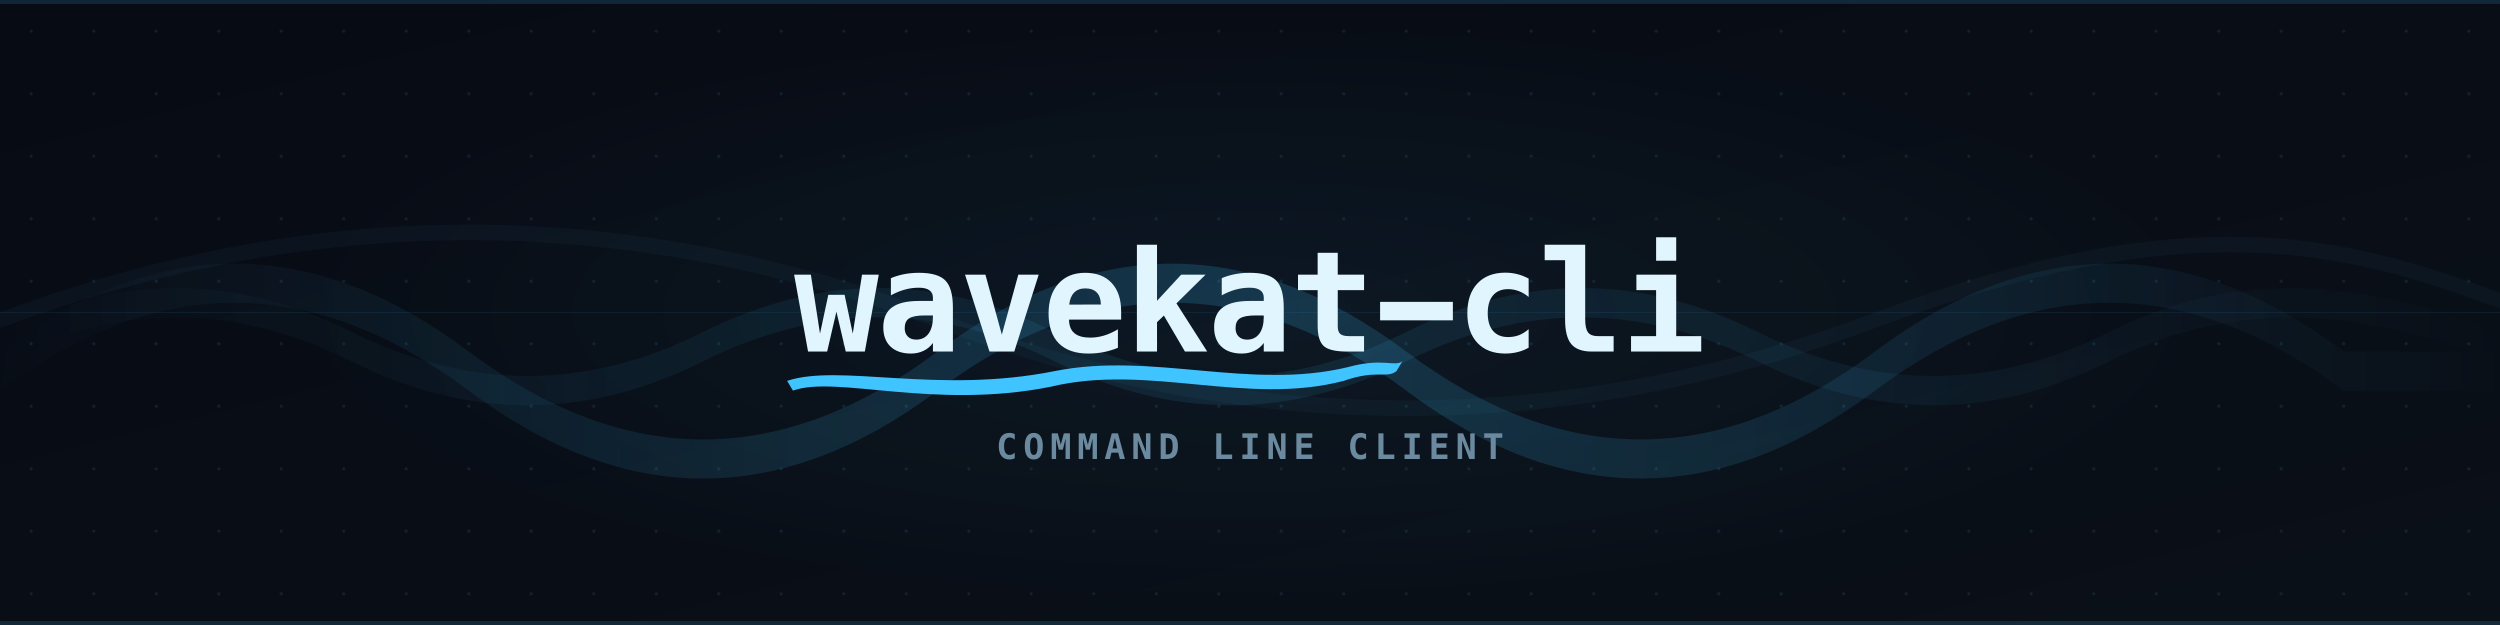
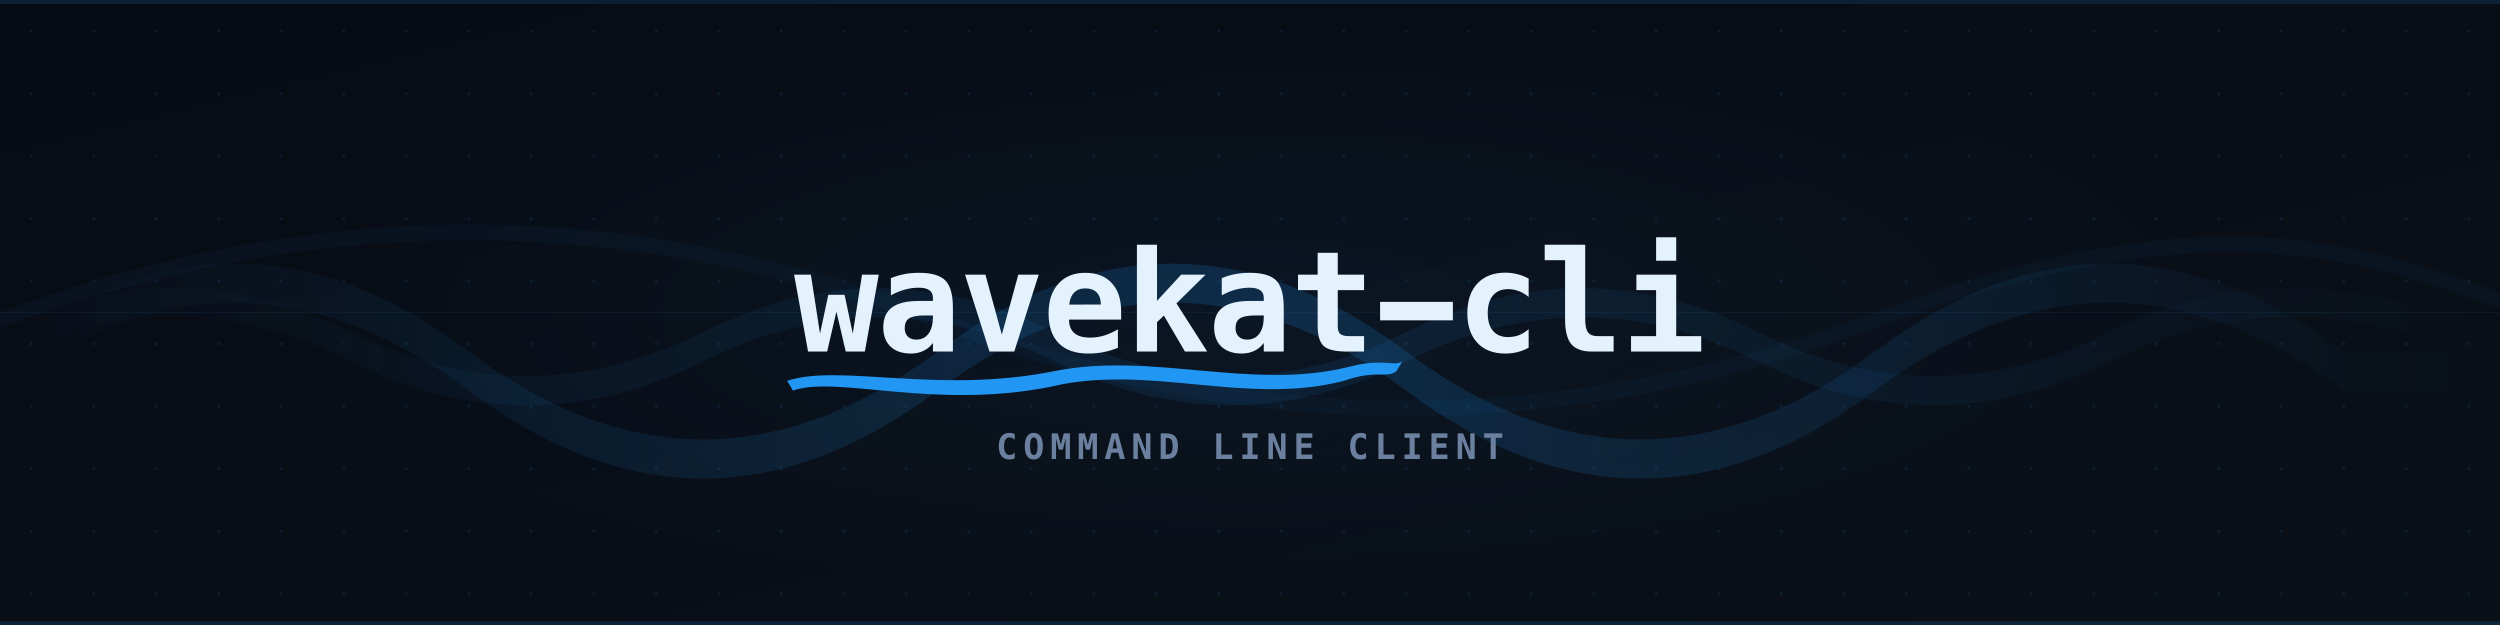
<svg xmlns="http://www.w3.org/2000/svg" viewBox="0 0 1280 320" width="1280" height="320" version="1.1" id="svg19">
  <defs id="defs14">
    <linearGradient id="bg" x1="0%" y1="0%" x2="100%" y2="100%">
      <stop offset="0%" stop-color="#070b14" id="stop1" />
      <stop offset="100%" stop-color="#0a1018" id="stop2" />
    </linearGradient>
    <linearGradient id="wave1" x1="0%" y1="0%" x2="100%" y2="0%">
-       <stop offset="0%" stop-color="#40c4ff" stop-opacity="0" id="stop3" />
-       <stop offset="30%" stop-color="#40c4ff" stop-opacity="0.12" id="stop4" />
-       <stop offset="50%" stop-color="#40c4ff" stop-opacity="0.18" id="stop5" />
-       <stop offset="70%" stop-color="#40c4ff" stop-opacity="0.12" id="stop6" />
-       <stop offset="100%" stop-color="#40c4ff" stop-opacity="0" id="stop7" />
+       <stop offset="0%" stop-color="#2196f3" stop-opacity="0" id="stop3" />
+       <stop offset="30%" stop-color="#2196f3" stop-opacity="0.12" id="stop4" />
+       <stop offset="50%" stop-color="#2196f3" stop-opacity="0.18" id="stop5" />
+       <stop offset="70%" stop-color="#2196f3" stop-opacity="0.12" id="stop6" />
+       <stop offset="100%" stop-color="#2196f3" stop-opacity="0" id="stop7" />
    </linearGradient>
    <linearGradient id="wave2" x1="0%" y1="0%" x2="100%" y2="0%">
-       <stop offset="0%" stop-color="#40c4ff" stop-opacity="0" id="stop8" />
-       <stop offset="25%" stop-color="#40c4ff" stop-opacity="0.06" id="stop9" />
-       <stop offset="50%" stop-color="#40c4ff" stop-opacity="0.10" id="stop10" />
-       <stop offset="75%" stop-color="#40c4ff" stop-opacity="0.06" id="stop11" />
-       <stop offset="100%" stop-color="#40c4ff" stop-opacity="0" id="stop12" />
+       <stop offset="0%" stop-color="#2196f3" stop-opacity="0" id="stop8" />
+       <stop offset="25%" stop-color="#2196f3" stop-opacity="0.06" id="stop9" />
+       <stop offset="50%" stop-color="#2196f3" stop-opacity="0.10" id="stop10" />
+       <stop offset="75%" stop-color="#2196f3" stop-opacity="0.06" id="stop11" />
+       <stop offset="100%" stop-color="#2196f3" stop-opacity="0" id="stop12" />
    </linearGradient>
    <radialGradient id="glow" cx="50%" cy="50%" r="50%">
-       <stop offset="0%" stop-color="#40c4ff" stop-opacity="0.06" id="stop13" />
-       <stop offset="100%" stop-color="#40c4ff" stop-opacity="0" id="stop14" />
+       <stop offset="0%" stop-color="#2196f3" stop-opacity="0.06" id="stop13" />
+       <stop offset="100%" stop-color="#2196f3" stop-opacity="0" id="stop14" />
    </radialGradient>
    <pattern id="dots" width="32" height="32" patternUnits="userSpaceOnUse">
-       <circle cx="16" cy="16" r="0.8" fill="#40c4ff" opacity="0.12" id="circle14" />
+       <circle cx="16" cy="16" r="0.8" fill="#2196f3" opacity="0.12" id="circle14" />
    </pattern>
  </defs>
  <path id="rect14" style="fill:url(#bg)" d="M 0,0 H 1280 V 320 H 0 Z" />
  <path id="rect15" style="fill:url(#dots)" d="M 0,0 H 1280 V 320 H 0 Z" />
  <path id="ellipse15" style="fill:url(#glow)" d="M 1140,160 A 500,150 0 0 1 640,310 500,150 0 0 1 140,160 500,150 0 0 1 640,10 500,150 0 0 1 1140,160 Z" />
  <path d="M 0 180 C 80 120, 160 120, 240 180 C 320 240, 400 240, 480 180 C 560 120, 640 120, 720 180 C 800 240, 880 240, 960 180 C 1040 120, 1120 120, 1200 180 L 1280 180 L 1280 200 L 1200 200 C 1120 140, 1040 140, 960 200 C 880 260, 800 260, 720 200 C 640 140, 560 140, 480 200 C 400 260, 320 260, 240 200 C 160 140, 80 140, 0 200 Z" fill="url(#wave1)" id="path15" />
  <path d="M 0 170 C 60 140, 120 140, 180 170 C 240 200, 300 200, 360 170 C 420 140, 480 140, 540 170 C 600 200, 660 200, 720 170 C 780 140, 840 140, 900 170 C 960 200, 1020 200, 1080 170 C 1140 140, 1200 140, 1280 170 L 1280 185 C 1200 155, 1140 155, 1080 185 C 1020 215, 960 215, 900 185 C 840 155, 780 155, 720 185 C 660 215, 600 215, 540 185 C 480 155, 420 155, 360 185 C 300 215, 240 215, 180 185 C 120 155, 60 155, 0 185 Z" fill="url(#wave2)" id="path16" />
-   <path d="M 0 160 C 160 100, 320 100, 480 160 C 640 220, 800 220, 960 160 C 1120 100, 1200 120, 1280 150 L 1280 158 C 1200 128, 1120 108, 960 168 C 800 228, 640 228, 480 168 C 320 108, 160 108, 0 168 Z" fill="#40c4ff" opacity="0.04" id="path17" />
-   <path id="line17" style="opacity:0.08;stroke:#40c4ff;stroke-width:0.5" d="M 0,160 H 1280" />
-   <path d="m 406.588,140.625 h 8.578 l 4.676,30.164 4.254,-19.863 h 8.332 l 4.184,19.863 4.746,-30.164 h 8.578 L 442.799,180 h -9.773 L 428.244,159.539 423.498,180 h -9.773 z m 66.957,20.883 q -5.766,0 -8.051,1.477 -2.285,1.477 -2.285,5.062 0,2.672 1.582,4.254 1.582,1.582 4.289,1.582 4.078,0 6.328,-3.059 2.25,-3.094 2.25,-8.613 v -0.703 z m 14.344,-3.973 V 180 H 477.658 v -4.395 q -1.863,2.602 -4.781,4.008 -2.918,1.406 -6.434,1.406 -6.715,0 -10.477,-3.551 -3.727,-3.551 -3.727,-9.914 0,-6.891 4.465,-10.16 4.465,-3.305 13.816,-3.305 h 7.137 v -1.723 q 0,-2.496 -1.828,-3.762 -1.793,-1.301 -5.309,-1.301 -3.691,0 -7.172,0.949 -3.445,0.914 -7.207,2.953 v -8.789 q 3.41,-1.406 6.926,-2.074 3.516,-0.668 7.453,-0.668 9.598,0 13.465,3.902 3.902,3.902 3.902,13.957 z M 531.818,140.625 519.303,180 h -12.691 L 494.096,140.625 h 10.441 l 8.402,30.727 8.438,-30.727 z m 40.555,37.441 q -3.586,1.477 -7.312,2.215 -3.727,0.738 -7.875,0.738 -9.879,0 -15.117,-5.273 -5.203,-5.309 -5.203,-15.258 0,-9.633 5.027,-15.223 5.027,-5.59 13.711,-5.59 8.754,0 13.57,5.203 4.852,5.168 4.852,14.59 v 4.184 H 547.342 q 0.035,4.641 2.742,6.926 2.707,2.285 8.086,2.285 3.551,0 6.996,-1.02 3.445,-1.02 7.207,-3.234 z m -8.719,-22.148 q -0.07,-4.078 -2.109,-6.152 -2.004,-2.109 -5.941,-2.109 -3.551,0 -5.66,2.18 -2.109,2.145 -2.496,6.117 z m 18.441,-30.621 h 10.301 v 28.723 l 12.375,-13.395 h 12.48 L 602.346,155.32 618.096,180 h -11.391 l -10.793,-18.422 -3.516,3.375 V 180 H 582.096 Z m 60.84,36.211 q -5.766,0 -8.051,1.477 -2.285,1.477 -2.285,5.062 0,2.672 1.582,4.254 1.582,1.582 4.289,1.582 4.078,0 6.328,-3.059 2.25,-3.094 2.25,-8.613 v -0.703 z m 14.344,-3.973 V 180 h -10.23 v -4.395 q -1.863,2.602 -4.781,4.008 -2.918,1.406 -6.434,1.406 -6.715,0 -10.477,-3.551 -3.727,-3.551 -3.727,-9.914 0,-6.891 4.465,-10.16 4.465,-3.305 13.816,-3.305 h 7.137 v -1.723 q 0,-2.496 -1.828,-3.762 -1.793,-1.301 -5.309,-1.301 -3.691,0 -7.172,0.949 -3.445,0.914 -7.207,2.953 v -8.789 q 3.41,-1.406 6.926,-2.074 3.516,-0.668 7.453,-0.668 9.598,0 13.465,3.902 3.902,3.902 3.902,13.957 z m 27.652,-28.09 V 140.625 h 13.465 v 7.91 h -13.465 v 18.633 q 0,2.637 1.266,3.797 1.301,1.125 4.289,1.125 h 7.91 V 180 h -8.648 q -8.859,0 -11.988,-2.812 -3.129,-2.848 -3.129,-10.512 V 148.535 H 664.576 V 140.625 h 10.055 v -11.18 z m 21.676,25.102 h 37.266 v 9.457 h -37.266 z m 76.062,23.449 q -2.602,1.512 -5.59,2.25 -2.988,0.773 -6.434,0.773 -9.105,0 -14.238,-5.484 -5.133,-5.484 -5.133,-15.188 0,-9.738 5.168,-15.223 5.168,-5.52 14.273,-5.52 3.164,0 6.082,0.738 2.953,0.738 5.871,2.285 v 9.422 q -2.25,-1.934 -4.957,-2.953 -2.672,-1.055 -5.555,-1.055 -5.027,0 -7.734,3.199 -2.707,3.199 -2.707,9.105 0,5.906 2.707,9.07 2.707,3.164 7.734,3.164 2.988,0 5.59,-0.984 2.602,-1.02 4.922,-3.059 z m 18.652,-14.414 v -30.375 h -10.441 v -7.91 h 20.742 v 38.285 q 0,4.641 1.441,6.574 1.441,1.934 4.887,1.934 h 8.227 V 180 h -11.109 q -7.348,0 -10.547,-3.797 -3.199,-3.797 -3.199,-12.621 z M 837.834,140.625 h 20.391 v 31.465 h 12.797 V 180 H 835.092 v -7.91 h 12.832 v -23.555 h -10.09 z m 10.09,-19.16 h 10.301 v 12.023 h -10.301 z" id="text17" style="font-weight:700;font-size:72px;font-family:Menlo, 'SF Mono', 'JetBrains Mono', 'Fira Code', 'Cascadia Code', monospace;letter-spacing:-1;text-anchor:middle;fill:#e1f5fe" aria-label="wavekat-cli" />
-   <path d="M 403 195     C 430 186, 480 202, 540 190     C 590 180, 640 200, 690 188     C 708 183, 714 188, 718 185     L 715 190     C 710 194, 705 189, 688 195     C 638 208, 588 186, 538 198     C 478 210, 428 192, 406 200     Z" fill="#40c4ff" id="path18" />
-   <path d="m 519.55,234.622 q -0.615,0.316 -1.292,0.475 -0.677,0.158 -1.424,0.158 -2.654,0 -4.052,-1.749 -1.397,-1.749 -1.397,-5.054 0,-3.313 1.397,-5.062 1.397,-1.749 4.052,-1.749 0.747,0 1.433,0.158 0.686,0.158 1.283,0.475 v 2.883 q -0.668,-0.615 -1.301,-0.896 -0.624,-0.29 -1.292,-0.29 -1.424,0 -2.153,1.134 -0.721,1.125 -0.721,3.349 0,2.215 0.721,3.349 0.729,1.125 2.153,1.125 0.668,0 1.292,-0.281 0.633,-0.29 1.301,-0.905 z m 9.75,-10.652 q -0.993,0 -1.45,1.063 -0.457,1.055 -0.457,3.419 0,2.355 0.457,3.419 0.457,1.055 1.45,1.055 1.002,0 1.459,-1.055 0.457,-1.063 0.457,-3.419 0,-2.364 -0.457,-3.419 -0.457,-1.063 -1.459,-1.063 z m -4.605,4.482 q 0,-3.366 1.16,-5.089 1.169,-1.723 3.445,-1.723 2.285,0 3.445,1.723 1.169,1.723 1.169,5.089 0,3.357 -1.169,5.08 -1.16,1.723 -3.445,1.723 -2.276,0 -3.445,-1.723 -1.16,-1.723 -1.16,-5.08 z m 13.784,-6.574 h 3.094 l 1.564,5.757 1.556,-5.757 h 3.111 V 235 h -2.232 v -10.512 l -1.389,5.739 h -2.065 l -1.406,-5.739 V 235 H 538.479 Z m 13.837,0 h 3.094 l 1.564,5.757 1.556,-5.757 h 3.111 V 235 h -2.232 v -10.512 l -1.389,5.739 h -2.065 l -1.406,-5.739 V 235 h -2.232 z m 18.495,2.373 -1.222,5.37 h 2.452 z m -1.582,-2.373 h 3.173 L 575.944,235 h -2.593 l -0.809,-3.243 H 569.071 L 568.28,235 h -2.593 z m 11.051,0 h 2.786 l 3.656,9.536 v -9.536 h 2.285 V 235 h -2.769 l -3.674,-9.536 V 235 h -2.285 z m 16.588,2.338 v 8.446 h 0.703 q 1.529,0 2.18,-0.958 0.65,-0.967 0.65,-3.278 0,-2.294 -0.65,-3.252 -0.65,-0.958 -2.18,-0.958 z m -2.593,-2.338 h 2.777 q 3.217,0 4.632,1.538 1.415,1.529 1.415,5.01 0,3.489 -1.415,5.036 Q 600.269,235 597.052,235 H 594.275 Z M 622.722,235 v -13.122 h 2.593 v 10.837 h 5.546 V 235 Z m 13.371,-10.837 v -2.285 h 7.813 v 2.285 h -2.61 v 8.552 h 2.61 V 235 h -7.813 v -2.285 h 2.61 v -8.552 z m 13.371,-2.285 h 2.786 l 3.656,9.536 v -9.536 h 2.285 V 235 h -2.769 l -3.674,-9.536 V 235 h -2.285 z M 671.906,235 h -8.174 v -13.122 h 8.174 v 2.285 h -5.581 v 2.83 h 5.054 v 2.285 h -5.054 v 3.437 h 5.581 z m 27.524,-0.378 q -0.615,0.316 -1.292,0.475 -0.677,0.158 -1.424,0.158 -2.654,0 -4.052,-1.749 -1.397,-1.749 -1.397,-5.054 0,-3.313 1.397,-5.062 1.397,-1.749 4.052,-1.749 0.747,0 1.433,0.158 0.686,0.158 1.283,0.475 v 2.883 q -0.668,-0.615 -1.301,-0.896 -0.624,-0.29 -1.292,-0.29 -1.424,0 -2.153,1.134 -0.721,1.125 -0.721,3.349 0,2.215 0.721,3.349 0.729,1.125 2.153,1.125 0.668,0 1.292,-0.281 0.633,-0.29 1.301,-0.905 z M 705.744,235 v -13.122 h 2.593 v 10.837 h 5.546 V 235 Z m 13.371,-10.837 v -2.285 h 7.813 v 2.285 h -2.61 v 8.552 h 2.61 V 235 h -7.813 v -2.285 h 2.61 v -8.552 z M 741.09,235 h -8.174 v -13.122 h 8.174 v 2.285 h -5.581 v 2.83 h 5.054 v 2.285 h -5.054 v 3.437 h 5.581 z m 5.232,-13.122 h 2.786 l 3.656,9.536 v -9.536 h 2.285 V 235 h -2.769 l -3.674,-9.536 V 235 h -2.285 z M 765.829,235 h -2.593 v -10.854 h -3.331 v -2.268 h 9.255 v 2.268 h -3.331 z" id="text18" style="font-weight:700;font-size:18px;font-family:Menlo, 'SF Mono', 'JetBrains Mono', 'Fira Code', 'Cascadia Code', monospace;letter-spacing:3;text-anchor:middle;fill:#6b8a9f" aria-label="COMMAND LINE CLIENT" />
-   <path id="rect18" style="opacity:0.15;fill:#40c4ff" d="M 0,0 H 1280 V 2 H 0 Z" />
-   <path id="rect19" style="opacity:0.15;fill:#40c4ff" d="m 0,318 h 1280 v 2 H 0 Z" />
+   <path d="M 0 160 C 160 100, 320 100, 480 160 C 640 220, 800 220, 960 160 C 1120 100, 1200 120, 1280 150 L 1280 158 C 1200 128, 1120 108, 960 168 C 800 228, 640 228, 480 168 C 320 108, 160 108, 0 168 Z" fill="#2196f3" opacity="0.04" id="path17" />
+   <path id="line17" style="opacity:0.08;stroke:#2196f3;stroke-width:0.5" d="M 0,160 H 1280" />
+   <path d="m 406.588,140.625 h 8.578 l 4.676,30.164 4.254,-19.863 h 8.332 l 4.184,19.863 4.746,-30.164 h 8.578 L 442.799,180 h -9.773 L 428.244,159.539 423.498,180 h -9.773 z m 66.957,20.883 q -5.766,0 -8.051,1.477 -2.285,1.477 -2.285,5.062 0,2.672 1.582,4.254 1.582,1.582 4.289,1.582 4.078,0 6.328,-3.059 2.25,-3.094 2.25,-8.613 v -0.703 z m 14.344,-3.973 V 180 H 477.658 v -4.395 q -1.863,2.602 -4.781,4.008 -2.918,1.406 -6.434,1.406 -6.715,0 -10.477,-3.551 -3.727,-3.551 -3.727,-9.914 0,-6.891 4.465,-10.16 4.465,-3.305 13.816,-3.305 h 7.137 v -1.723 q 0,-2.496 -1.828,-3.762 -1.793,-1.301 -5.309,-1.301 -3.691,0 -7.172,0.949 -3.445,0.914 -7.207,2.953 v -8.789 q 3.41,-1.406 6.926,-2.074 3.516,-0.668 7.453,-0.668 9.598,0 13.465,3.902 3.902,3.902 3.902,13.957 z M 531.818,140.625 519.303,180 h -12.691 L 494.096,140.625 h 10.441 l 8.402,30.727 8.438,-30.727 z m 40.555,37.441 q -3.586,1.477 -7.312,2.215 -3.727,0.738 -7.875,0.738 -9.879,0 -15.117,-5.273 -5.203,-5.309 -5.203,-15.258 0,-9.633 5.027,-15.223 5.027,-5.59 13.711,-5.59 8.754,0 13.57,5.203 4.852,5.168 4.852,14.59 v 4.184 H 547.342 q 0.035,4.641 2.742,6.926 2.707,2.285 8.086,2.285 3.551,0 6.996,-1.02 3.445,-1.02 7.207,-3.234 z m -8.719,-22.148 q -0.07,-4.078 -2.109,-6.152 -2.004,-2.109 -5.941,-2.109 -3.551,0 -5.66,2.18 -2.109,2.145 -2.496,6.117 z m 18.441,-30.621 h 10.301 v 28.723 l 12.375,-13.395 h 12.48 L 602.346,155.32 618.096,180 h -11.391 l -10.793,-18.422 -3.516,3.375 V 180 H 582.096 Z m 60.84,36.211 q -5.766,0 -8.051,1.477 -2.285,1.477 -2.285,5.062 0,2.672 1.582,4.254 1.582,1.582 4.289,1.582 4.078,0 6.328,-3.059 2.25,-3.094 2.25,-8.613 v -0.703 z m 14.344,-3.973 V 180 h -10.23 v -4.395 q -1.863,2.602 -4.781,4.008 -2.918,1.406 -6.434,1.406 -6.715,0 -10.477,-3.551 -3.727,-3.551 -3.727,-9.914 0,-6.891 4.465,-10.16 4.465,-3.305 13.816,-3.305 h 7.137 v -1.723 q 0,-2.496 -1.828,-3.762 -1.793,-1.301 -5.309,-1.301 -3.691,0 -7.172,0.949 -3.445,0.914 -7.207,2.953 v -8.789 q 3.41,-1.406 6.926,-2.074 3.516,-0.668 7.453,-0.668 9.598,0 13.465,3.902 3.902,3.902 3.902,13.957 z m 27.652,-28.09 V 140.625 h 13.465 v 7.91 h -13.465 v 18.633 q 0,2.637 1.266,3.797 1.301,1.125 4.289,1.125 h 7.91 V 180 h -8.648 q -8.859,0 -11.988,-2.812 -3.129,-2.848 -3.129,-10.512 V 148.535 H 664.576 V 140.625 h 10.055 v -11.18 z m 21.676,25.102 h 37.266 v 9.457 h -37.266 z m 76.062,23.449 q -2.602,1.512 -5.59,2.25 -2.988,0.773 -6.434,0.773 -9.105,0 -14.238,-5.484 -5.133,-5.484 -5.133,-15.188 0,-9.738 5.168,-15.223 5.168,-5.52 14.273,-5.52 3.164,0 6.082,0.738 2.953,0.738 5.871,2.285 v 9.422 q -2.25,-1.934 -4.957,-2.953 -2.672,-1.055 -5.555,-1.055 -5.027,0 -7.734,3.199 -2.707,3.199 -2.707,9.105 0,5.906 2.707,9.07 2.707,3.164 7.734,3.164 2.988,0 5.59,-0.984 2.602,-1.02 4.922,-3.059 z m 18.652,-14.414 v -30.375 h -10.441 v -7.91 h 20.742 v 38.285 q 0,4.641 1.441,6.574 1.441,1.934 4.887,1.934 h 8.227 V 180 h -11.109 q -7.348,0 -10.547,-3.797 -3.199,-3.797 -3.199,-12.621 z M 837.834,140.625 h 20.391 v 31.465 h 12.797 V 180 H 835.092 v -7.91 h 12.832 v -23.555 h -10.09 z m 10.09,-19.16 h 10.301 v 12.023 h -10.301 z" id="text17" style="font-weight:700;font-size:72px;font-family:Menlo, 'SF Mono', 'JetBrains Mono', 'Fira Code', 'Cascadia Code', monospace;letter-spacing:-1;text-anchor:middle;fill:#e3f2fd" aria-label="wavekat-cli" />
+   <path d="M 403 195     C 430 186, 480 202, 540 190     C 590 180, 640 200, 690 188     C 708 183, 714 188, 718 185     L 715 190     C 710 194, 705 189, 688 195     C 638 208, 588 186, 538 198     C 478 210, 428 192, 406 200     Z" fill="#2196f3" id="path18" />
+   <path d="m 519.55,234.622 q -0.615,0.316 -1.292,0.475 -0.677,0.158 -1.424,0.158 -2.654,0 -4.052,-1.749 -1.397,-1.749 -1.397,-5.054 0,-3.313 1.397,-5.062 1.397,-1.749 4.052,-1.749 0.747,0 1.433,0.158 0.686,0.158 1.283,0.475 v 2.883 q -0.668,-0.615 -1.301,-0.896 -0.624,-0.29 -1.292,-0.29 -1.424,0 -2.153,1.134 -0.721,1.125 -0.721,3.349 0,2.215 0.721,3.349 0.729,1.125 2.153,1.125 0.668,0 1.292,-0.281 0.633,-0.29 1.301,-0.905 z m 9.75,-10.652 q -0.993,0 -1.45,1.063 -0.457,1.055 -0.457,3.419 0,2.355 0.457,3.419 0.457,1.055 1.45,1.055 1.002,0 1.459,-1.055 0.457,-1.063 0.457,-3.419 0,-2.364 -0.457,-3.419 -0.457,-1.063 -1.459,-1.063 z m -4.605,4.482 q 0,-3.366 1.16,-5.089 1.169,-1.723 3.445,-1.723 2.285,0 3.445,1.723 1.169,1.723 1.169,5.089 0,3.357 -1.169,5.08 -1.16,1.723 -3.445,1.723 -2.276,0 -3.445,-1.723 -1.16,-1.723 -1.16,-5.08 z m 13.784,-6.574 h 3.094 l 1.564,5.757 1.556,-5.757 h 3.111 V 235 h -2.232 v -10.512 l -1.389,5.739 h -2.065 l -1.406,-5.739 V 235 H 538.479 Z m 13.837,0 h 3.094 l 1.564,5.757 1.556,-5.757 h 3.111 V 235 h -2.232 v -10.512 l -1.389,5.739 h -2.065 l -1.406,-5.739 V 235 h -2.232 z m 18.495,2.373 -1.222,5.37 h 2.452 z m -1.582,-2.373 h 3.173 L 575.944,235 h -2.593 l -0.809,-3.243 H 569.071 L 568.28,235 h -2.593 z m 11.051,0 h 2.786 l 3.656,9.536 v -9.536 h 2.285 V 235 h -2.769 l -3.674,-9.536 V 235 h -2.285 z m 16.588,2.338 v 8.446 h 0.703 q 1.529,0 2.18,-0.958 0.65,-0.967 0.65,-3.278 0,-2.294 -0.65,-3.252 -0.65,-0.958 -2.18,-0.958 z m -2.593,-2.338 h 2.777 q 3.217,0 4.632,1.538 1.415,1.529 1.415,5.01 0,3.489 -1.415,5.036 Q 600.269,235 597.052,235 H 594.275 Z M 622.722,235 v -13.122 h 2.593 v 10.837 h 5.546 V 235 Z m 13.371,-10.837 v -2.285 h 7.813 v 2.285 h -2.61 v 8.552 h 2.61 V 235 h -7.813 v -2.285 h 2.61 v -8.552 z m 13.371,-2.285 h 2.786 l 3.656,9.536 v -9.536 h 2.285 V 235 h -2.769 l -3.674,-9.536 V 235 h -2.285 z M 671.906,235 h -8.174 v -13.122 h 8.174 v 2.285 h -5.581 v 2.83 h 5.054 v 2.285 h -5.054 v 3.437 h 5.581 z m 27.524,-0.378 q -0.615,0.316 -1.292,0.475 -0.677,0.158 -1.424,0.158 -2.654,0 -4.052,-1.749 -1.397,-1.749 -1.397,-5.054 0,-3.313 1.397,-5.062 1.397,-1.749 4.052,-1.749 0.747,0 1.433,0.158 0.686,0.158 1.283,0.475 v 2.883 q -0.668,-0.615 -1.301,-0.896 -0.624,-0.29 -1.292,-0.29 -1.424,0 -2.153,1.134 -0.721,1.125 -0.721,3.349 0,2.215 0.721,3.349 0.729,1.125 2.153,1.125 0.668,0 1.292,-0.281 0.633,-0.29 1.301,-0.905 z M 705.744,235 v -13.122 h 2.593 v 10.837 h 5.546 V 235 Z m 13.371,-10.837 v -2.285 h 7.813 v 2.285 h -2.61 v 8.552 h 2.61 V 235 h -7.813 v -2.285 h 2.61 v -8.552 z M 741.09,235 h -8.174 v -13.122 h 8.174 v 2.285 h -5.581 v 2.83 h 5.054 v 2.285 h -5.054 v 3.437 h 5.581 z m 5.232,-13.122 h 2.786 l 3.656,9.536 v -9.536 h 2.285 V 235 h -2.769 l -3.674,-9.536 V 235 h -2.285 z M 765.829,235 h -2.593 v -10.854 h -3.331 v -2.268 h 9.255 v 2.268 h -3.331 z" id="text18" style="font-weight:700;font-size:18px;font-family:Menlo, 'SF Mono', 'JetBrains Mono', 'Fira Code', 'Cascadia Code', monospace;letter-spacing:3;text-anchor:middle;fill:#6b7f9f" aria-label="COMMAND LINE CLIENT" />
+   <path id="rect18" style="opacity:0.15;fill:#2196f3" d="M 0,0 H 1280 V 2 H 0 Z" />
+   <path id="rect19" style="opacity:0.15;fill:#2196f3" d="m 0,318 h 1280 v 2 H 0 Z" />
</svg>
